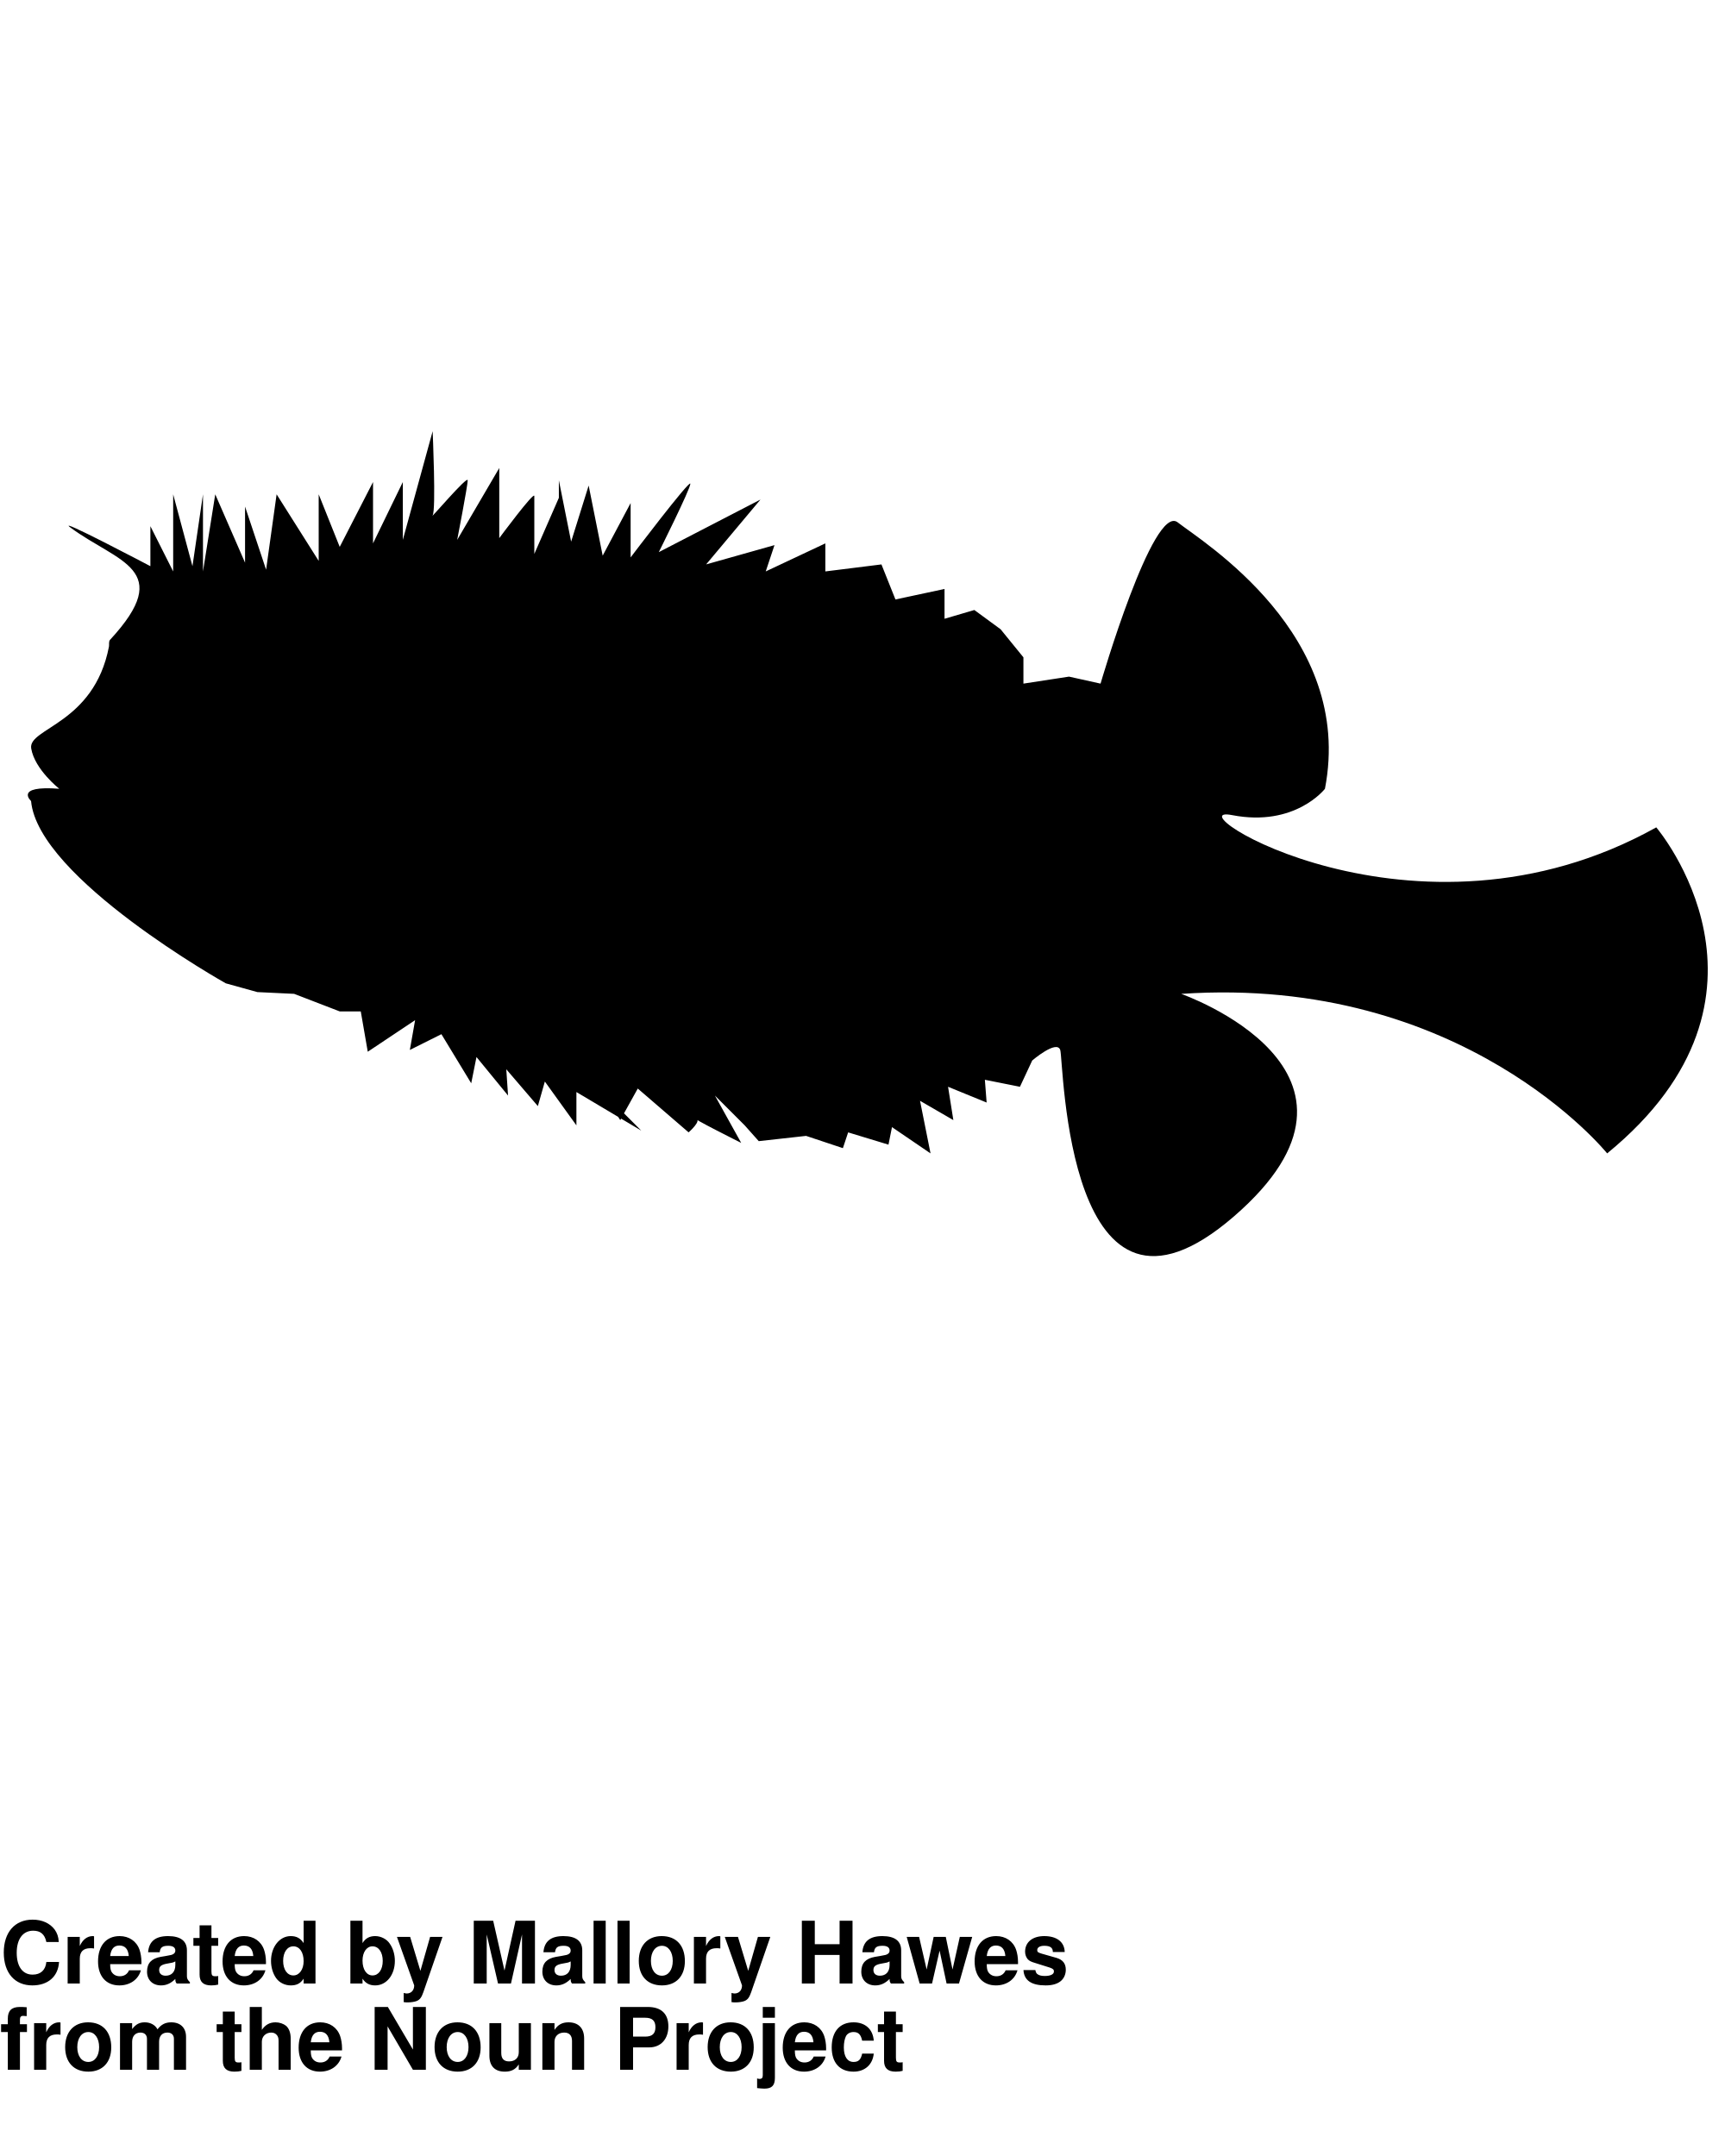
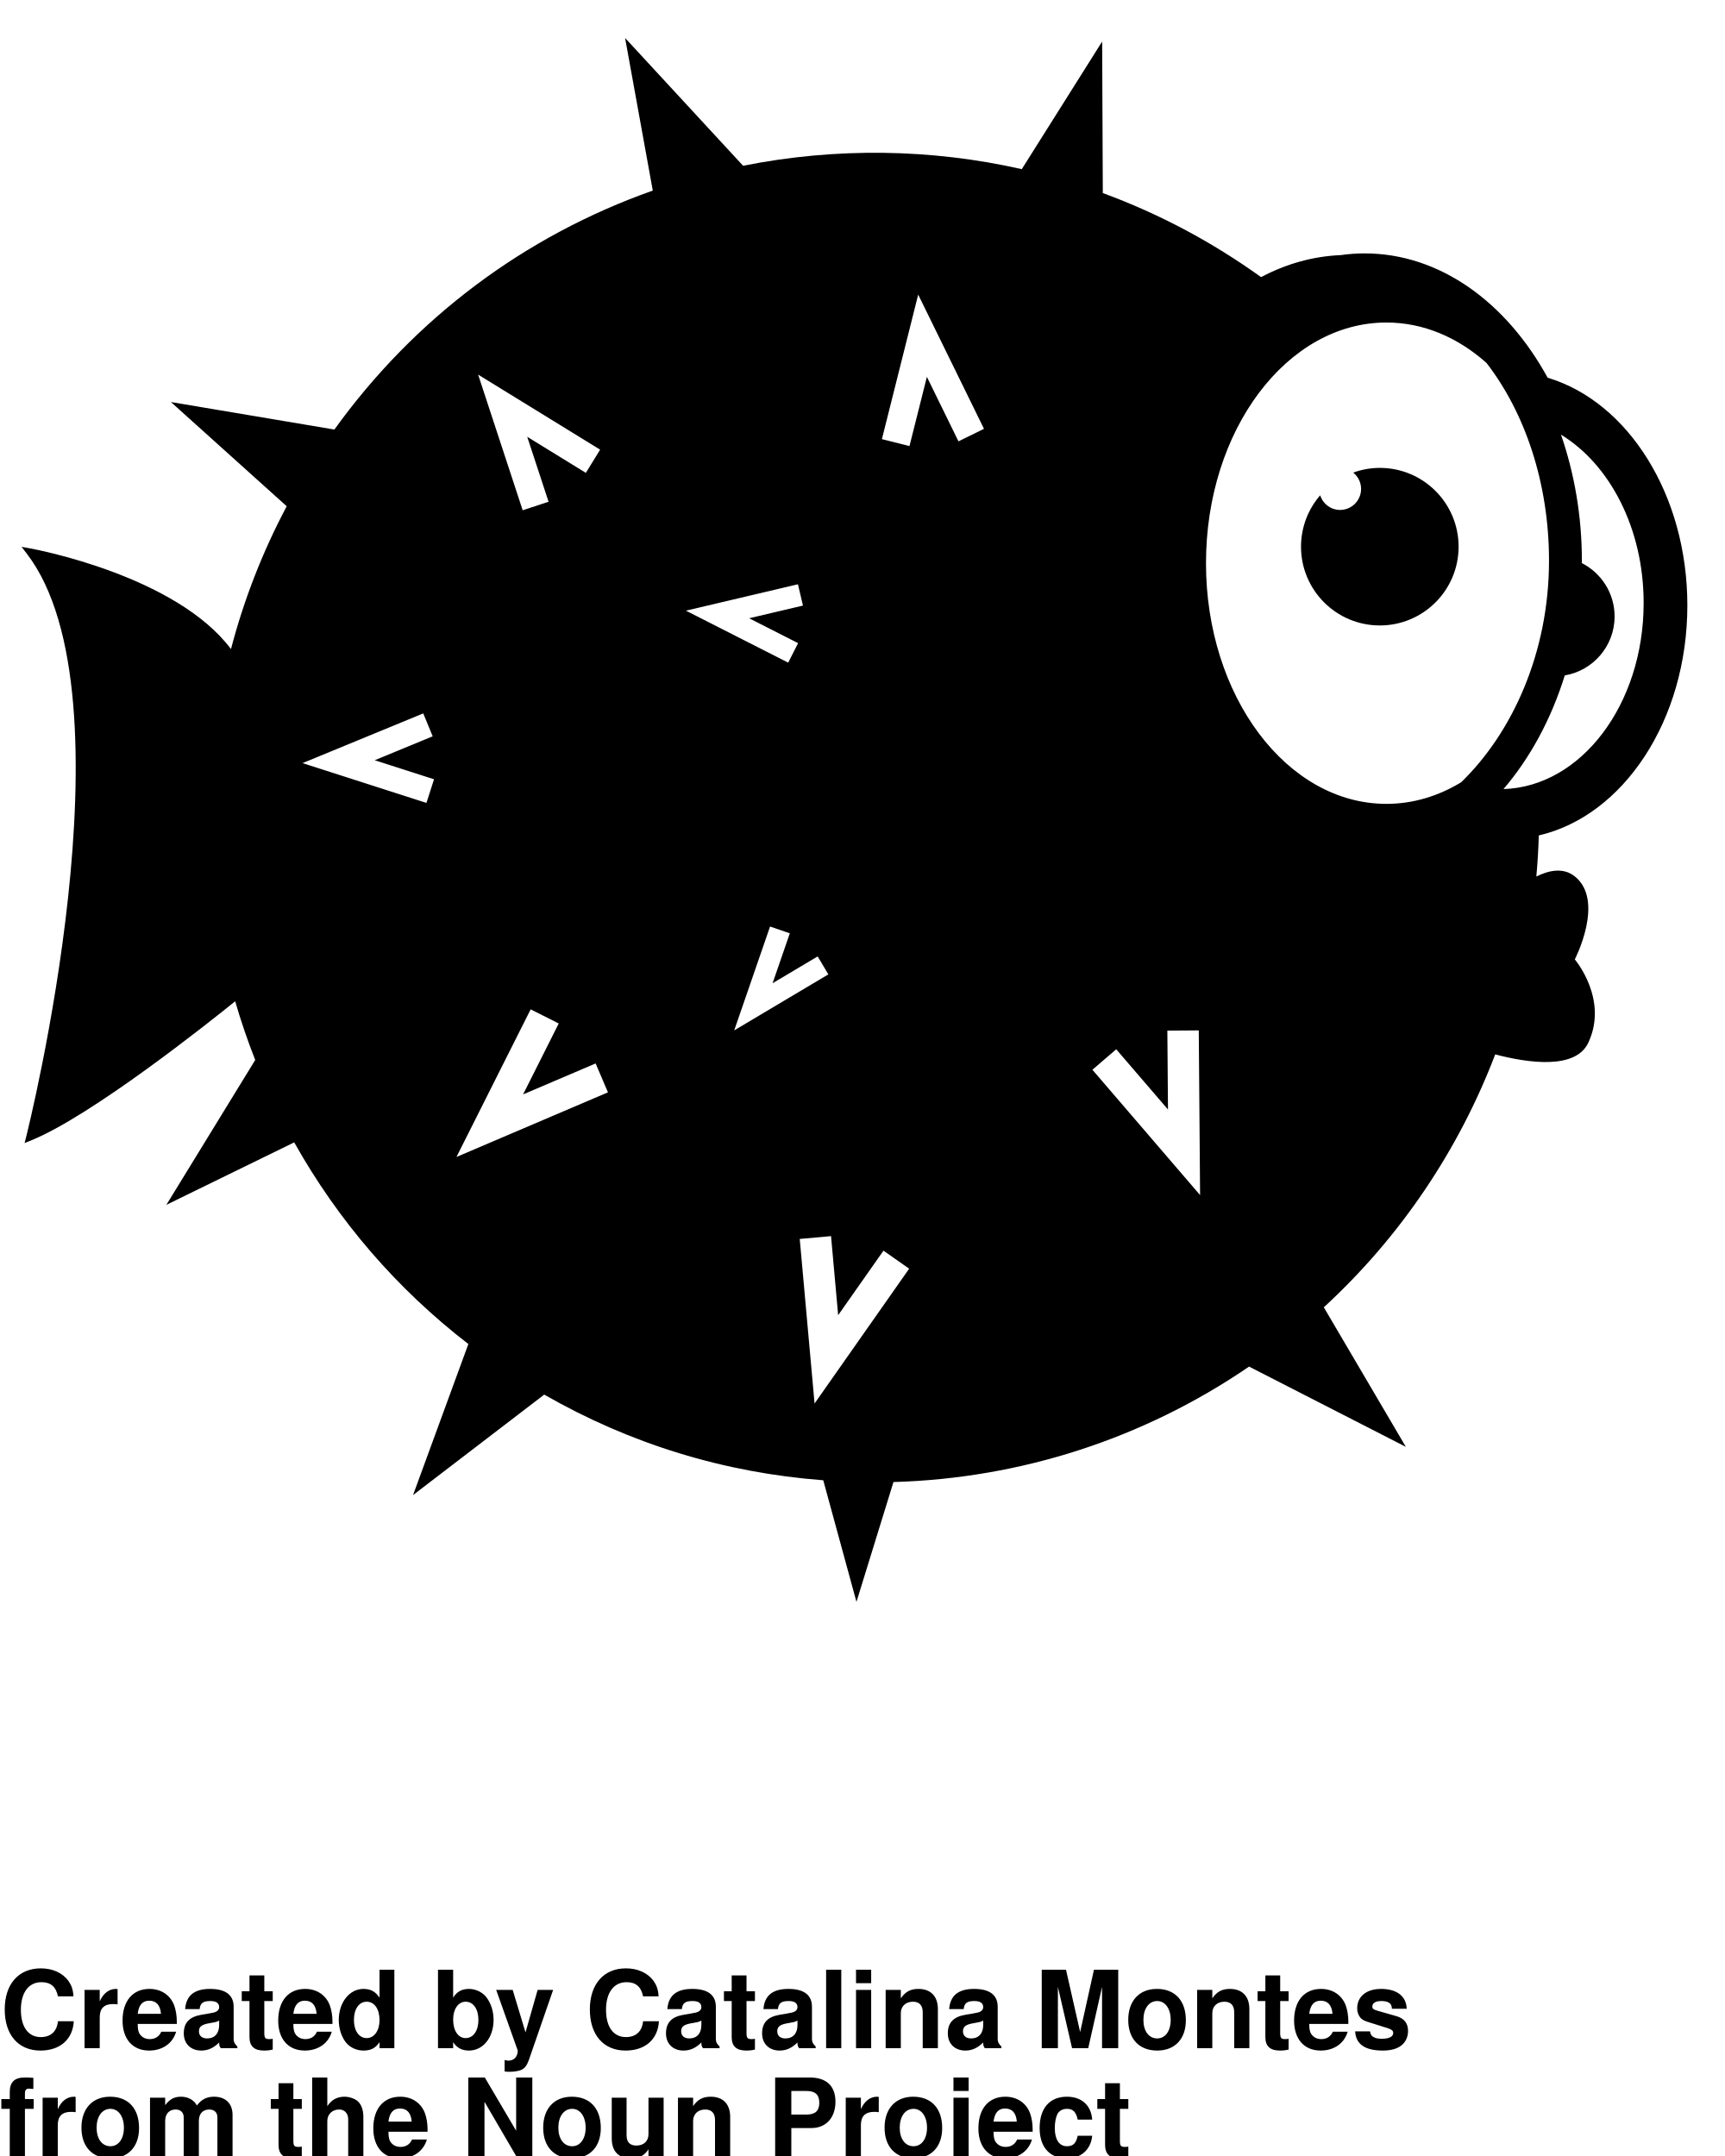
- <svg xmlns="http://www.w3.org/2000/svg" version="1.1" x="0px" y="0px" viewBox="0 0 100 125" enable-background="new 0 0 100 100" xml:space="preserve">
+ <svg xmlns="http://www.w3.org/2000/svg" version="1.1" x="0px" y="0px" viewBox="0 0 80 100" enable-background="new 0 0 80 80" xml:space="preserve">
  <g>
-     <path d="M3.435,45.731c0,0-1.423-1.118-1.626-2.337c-0.198-1.186,3.638-1.41,4.507-5.904c0.024-0.128-0.027-0.295,0.065-0.396   c3.8-4.116,0.444-4.481-2.291-6.504c-0.961-0.711,4.628,2.236,4.628,2.236v-2.319l1.321,2.624v-4.471l1.118,4.167l0.61-4.167v4.471   l0.711-4.471l1.728,3.963V29.37l1.22,3.659l0.61-4.37l2.439,3.861v-3.861l1.219,3.048l1.931-3.76v3.557l0.256-0.529l1.471-3.028   v3.354L25.081,25c0,0,0.203,4.573,0,4.878c-0.203,0.305,2.033-2.337,2.033-2.032c0,0.305-0.61,3.455-0.61,3.455l2.439-4.167v4.065   c0,0,2.032-2.744,2.032-2.439c0,0.305,0,3.354,0,3.354l1.423-3.252v-1.016l0.711,3.557l1.016-3.252l0.813,4.065l1.62-3.049v3.15   c0,0,3.462-4.573,3.462-4.268c0,0.305-1.829,3.963-1.829,3.963l5.894-3.049l-3.15,3.76l3.963-1.118L44.39,33.13l3.456-1.626v1.626   l3.252-0.406l0.812,2.032l2.845-0.609v1.728l1.729-0.508l1.523,1.118l1.322,1.626v1.524l2.643-0.406l1.828,0.406   c0,0,3.049-10.467,4.473-9.349c1.422,1.118,10.264,6.504,8.535,15.447c0,0-1.727,2.236-5.385,1.525   c-3.66-0.712,10.568,8.537,24.592,0.711c0,0,8.334,9.757-2.846,18.902c0,0-8.332-10.365-24.693-9.248   c0,0,12.805,4.473,3.049,12.908c-9.756,8.434-9.857-9.045-10.062-9.656c-0.203-0.609-1.625,0.611-1.625,0.611l-0.711,1.523   l-2.033-0.406l0.102,1.32l-2.236-0.914l0.307,1.932l-1.932-1.119l0.609,3.049l-2.235-1.523l-0.203,1.016l-2.338-0.711l-0.305,0.914   l-2.134-0.711l-2.744,0.305l-0.813-0.914l-1.728-1.729l1.524,2.744c0,0-3.049-1.523-2.643-1.422   c0.407,0.102-0.406,0.812-0.406,0.812l0,0l0,0l-2.947-2.541l-1.016,1.83l-1.118-1.729l2.337,2.338l-3.76-2.236v1.932l-1.829-2.541   l-0.406,1.424l-1.83-2.135l0.102,1.523l-1.83-2.234l-0.305,1.523l-1.728-2.846l-1.83,0.914l0.305-1.727l-2.744,1.83l-0.406-2.338   h-1.22l-2.642-1.018l-2.134-0.102l-1.829-0.508c0,0-10.888-6.098-11.288-10.569C1.802,46.443,0.792,45.528,3.435,45.731z" />
+     <path fill="#000000" d="M78.254,28.079c0-5.146-2.768-9.452-6.479-10.559c-1.91-3.494-5-5.767-8.49-5.767   c-0.373,0-0.742,0.028-1.105,0.079c-1.303,0.055-2.547,0.413-3.695,1.022c-2.229-1.602-4.686-2.926-7.34-3.899l-0.031-7.028   l-3.727,5.919c-4.191-0.951-8.628-1.017-12.924-0.157L28.99,1.762l1.284,7.078c-5.958,2.104-11.059,5.933-14.766,11.083   l-7.582-1.276l5.371,4.834c-1.117,2.104-1.986,4.331-2.585,6.624c-2.551-3.401-9.04-4.62-9.322-4.671L1,25.364l0.241,0.313   c5.098,6.639,0.025,26.845-0.027,27.049l-0.074,0.29l0.279-0.111c2.844-1.146,8.396-5.581,9.488-6.463   c0.256,0.888,0.568,1.803,0.929,2.723l-4.12,6.718l5.928-2.897c2.048,3.649,4.764,6.796,8.077,9.353l-2.565,7.005l6.083-4.659   c3.991,2.288,8.344,3.625,12.941,3.973l1.54,5.64l1.716-5.558c5.916-0.168,11.615-2.019,16.492-5.354l7.271,3.722l-3.805-6.473   c3.555-3.266,6.258-7.3,7.949-11.729c1.564,0.409,3.732,0.707,4.318-0.544c0.947-2.02-0.627-3.863-0.627-3.863s1.41-2.723,0-3.85   c-0.514-0.41-1.164-0.301-1.783,0.004c0.057-0.633,0.096-1.268,0.113-1.904C75.281,37.845,78.254,33.414,78.254,28.079z    M27.832,20.856l-0.662,1.076l-2.719-1.673l0.99,3.014l-1.201,0.394l-2.066-6.292L27.832,20.856z M19.777,37.241l-5.745-1.846   l5.597-2.306l0.438,1.063l-2.689,1.109l2.751,0.884L19.777,37.241z M21.169,53.663l3.441-6.847l1.302,0.655l-1.653,3.29   l3.364-1.436l0.572,1.34L21.169,53.663z M37.006,27.1l0.233,0.988l-2.496,0.588l2.27,1.155l-0.459,0.904l-4.742-2.411L37.006,27.1z    M35.713,42.974l0.916,0.315l-0.799,2.315l2.091-1.243l0.495,0.833l-4.366,2.598L35.713,42.974z M37.777,65.097l-0.688-7.632   l1.452-0.131l0.33,3.667l2.102-2.993l1.191,0.837L37.777,65.097z M44.451,20.471l-1.465-2.992l-0.807,3.21l-1.279-0.321   l1.683-6.704l3.051,6.226L44.451,20.471z M50.662,49.617l1.105-0.949l2.4,2.793l-0.029-3.658l1.457-0.011l0.061,7.638   L50.662,49.617z M67.764,36.283C67.74,36.274,67.752,36.278,67.764,36.283c-1.057,0.642-2.229,1.002-3.465,1.002   c-4.621,0-8.369-4.998-8.369-11.163c0-6.165,3.748-11.163,8.369-11.163c1.717,0,3.312,0.692,4.641,1.876   c1.783,2.309,2.898,5.565,2.898,9.172C71.838,30.264,70.137,33.985,67.764,36.283z M69.727,36.599   c1.232-1.438,2.211-3.239,2.842-5.271c1.311-0.223,2.311-1.362,2.311-2.736c0-1.081-0.619-2.016-1.52-2.475   c0-0.037,0.002-0.072,0.002-0.108c0-2.085-0.35-4.064-0.969-5.85c2.264,1.38,3.834,4.353,3.834,7.81   C76.227,32.668,73.33,36.488,69.727,36.599z" />
+     <path fill="#000000" d="M63.992,21.702c-0.436,0-0.85,0.079-1.234,0.218c0.221,0.179,0.365,0.45,0.365,0.757   c0,0.538-0.436,0.975-0.975,0.975c-0.434,0-0.797-0.286-0.924-0.678c-0.551,0.64-0.887,1.471-0.887,2.382   c0,2.018,1.637,3.654,3.654,3.654s3.654-1.636,3.654-3.654S66.01,21.702,63.992,21.702z" />
  </g>
-   <text x="0" y="115" fill="#000000" font-size="5px" font-weight="bold" font-family="'Helvetica Neue', Helvetica, Arial-Unicode, Arial, Sans-serif">Created by Mallory Hawes</text>
-   <text x="0" y="120" fill="#000000" font-size="5px" font-weight="bold" font-family="'Helvetica Neue', Helvetica, Arial-Unicode, Arial, Sans-serif">from the Noun Project</text>
+   <text x="0" y="95" fill="#000000" font-size="5px" font-weight="bold" font-family="'Helvetica Neue', Helvetica, Arial-Unicode, Arial, Sans-serif">Created by Catalina Montes</text>
+   <text x="0" y="100" fill="#000000" font-size="5px" font-weight="bold" font-family="'Helvetica Neue', Helvetica, Arial-Unicode, Arial, Sans-serif">from the Noun Project</text>
</svg>
